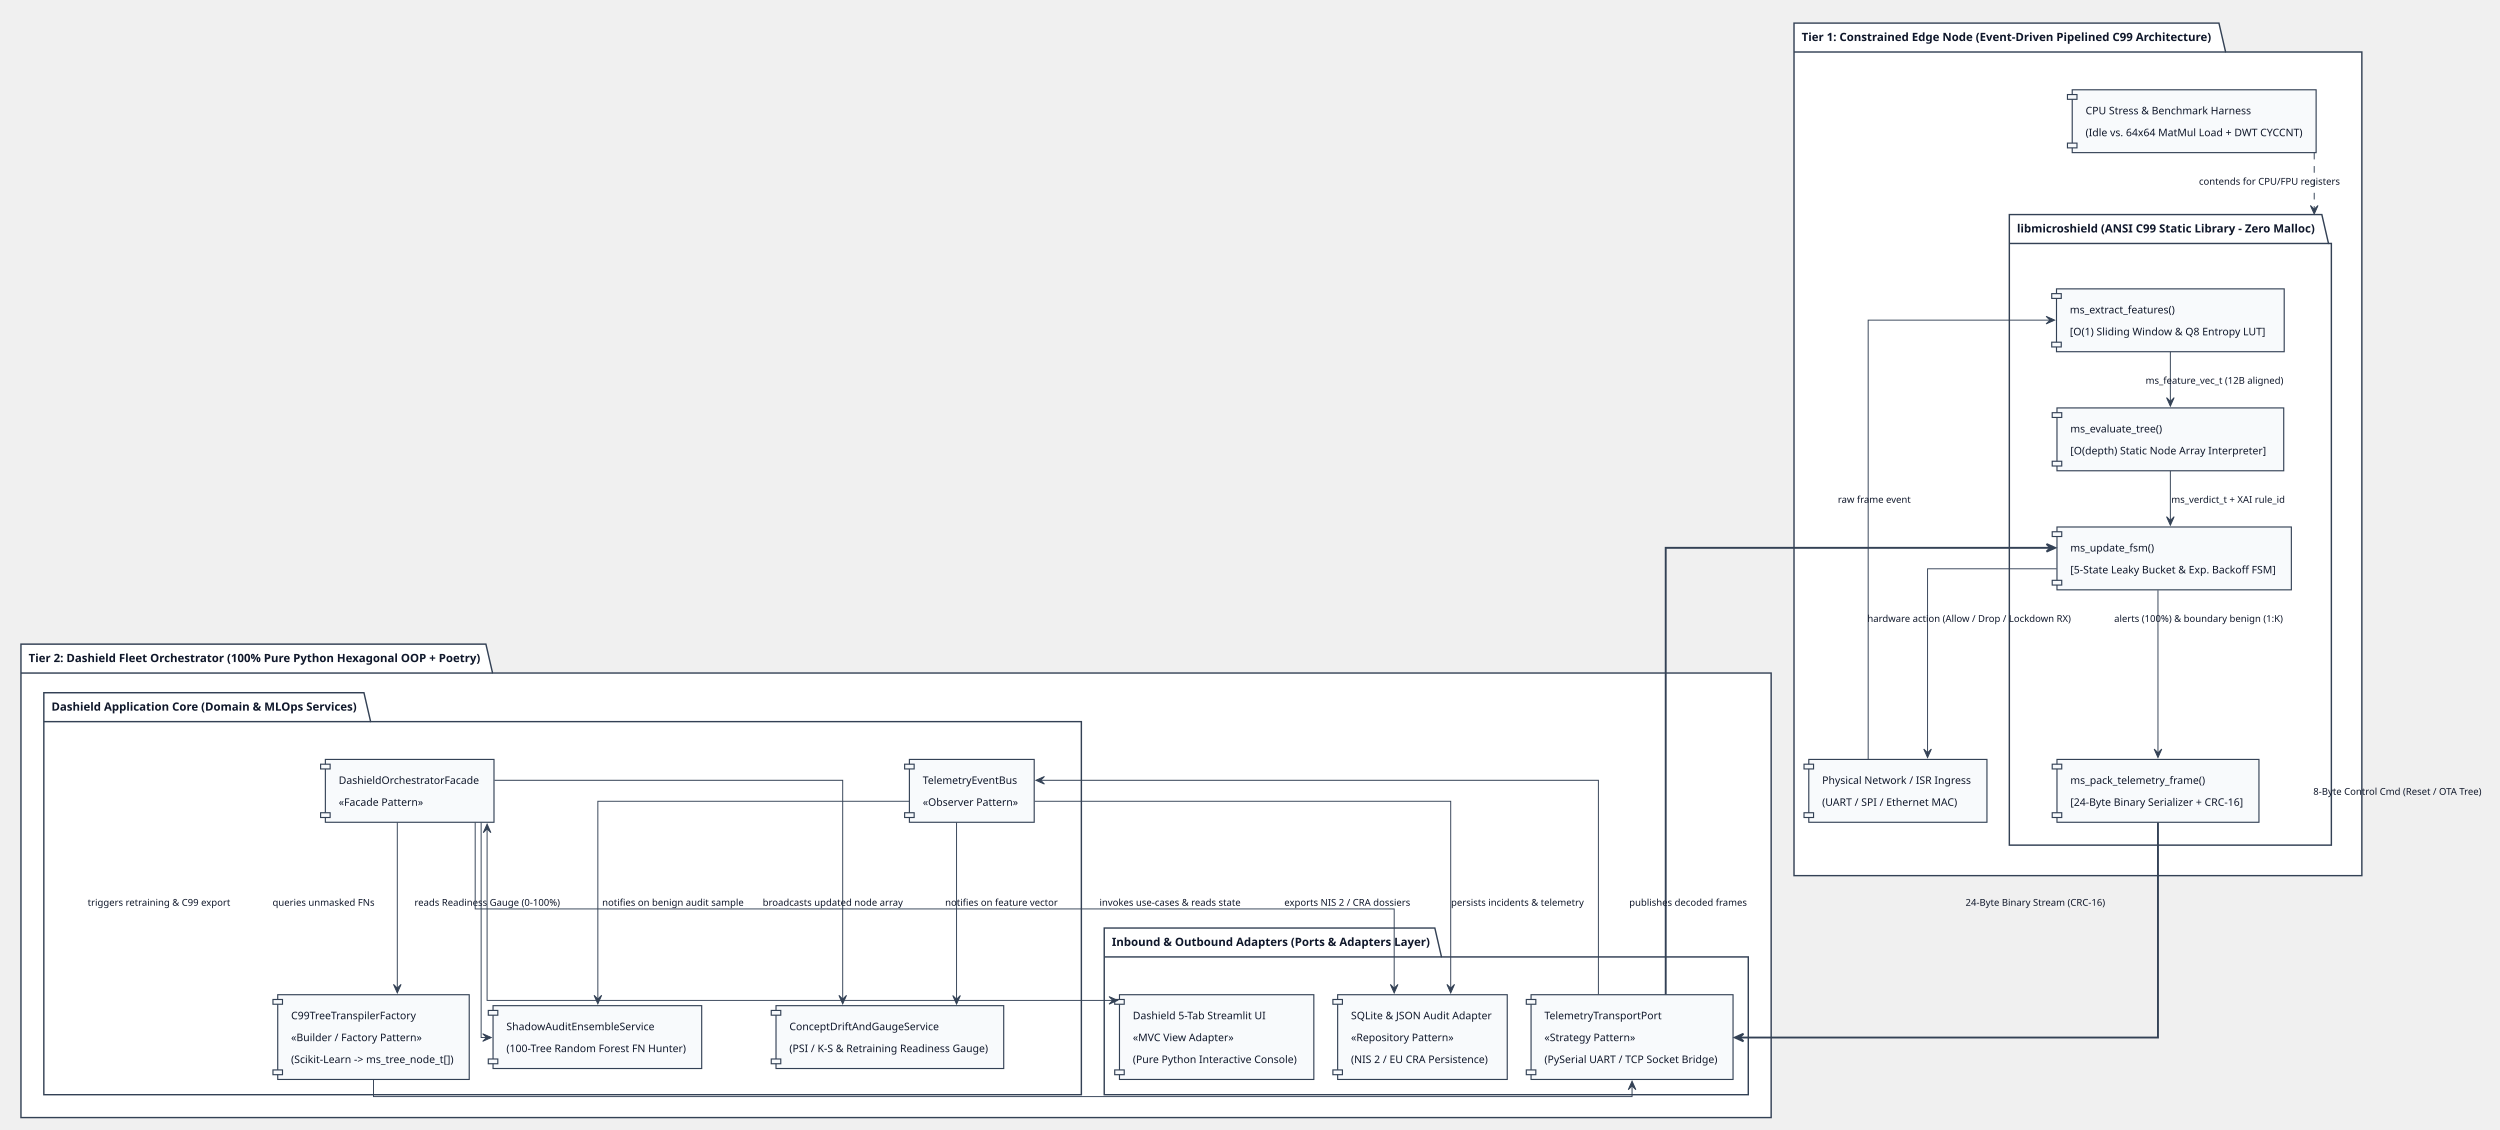
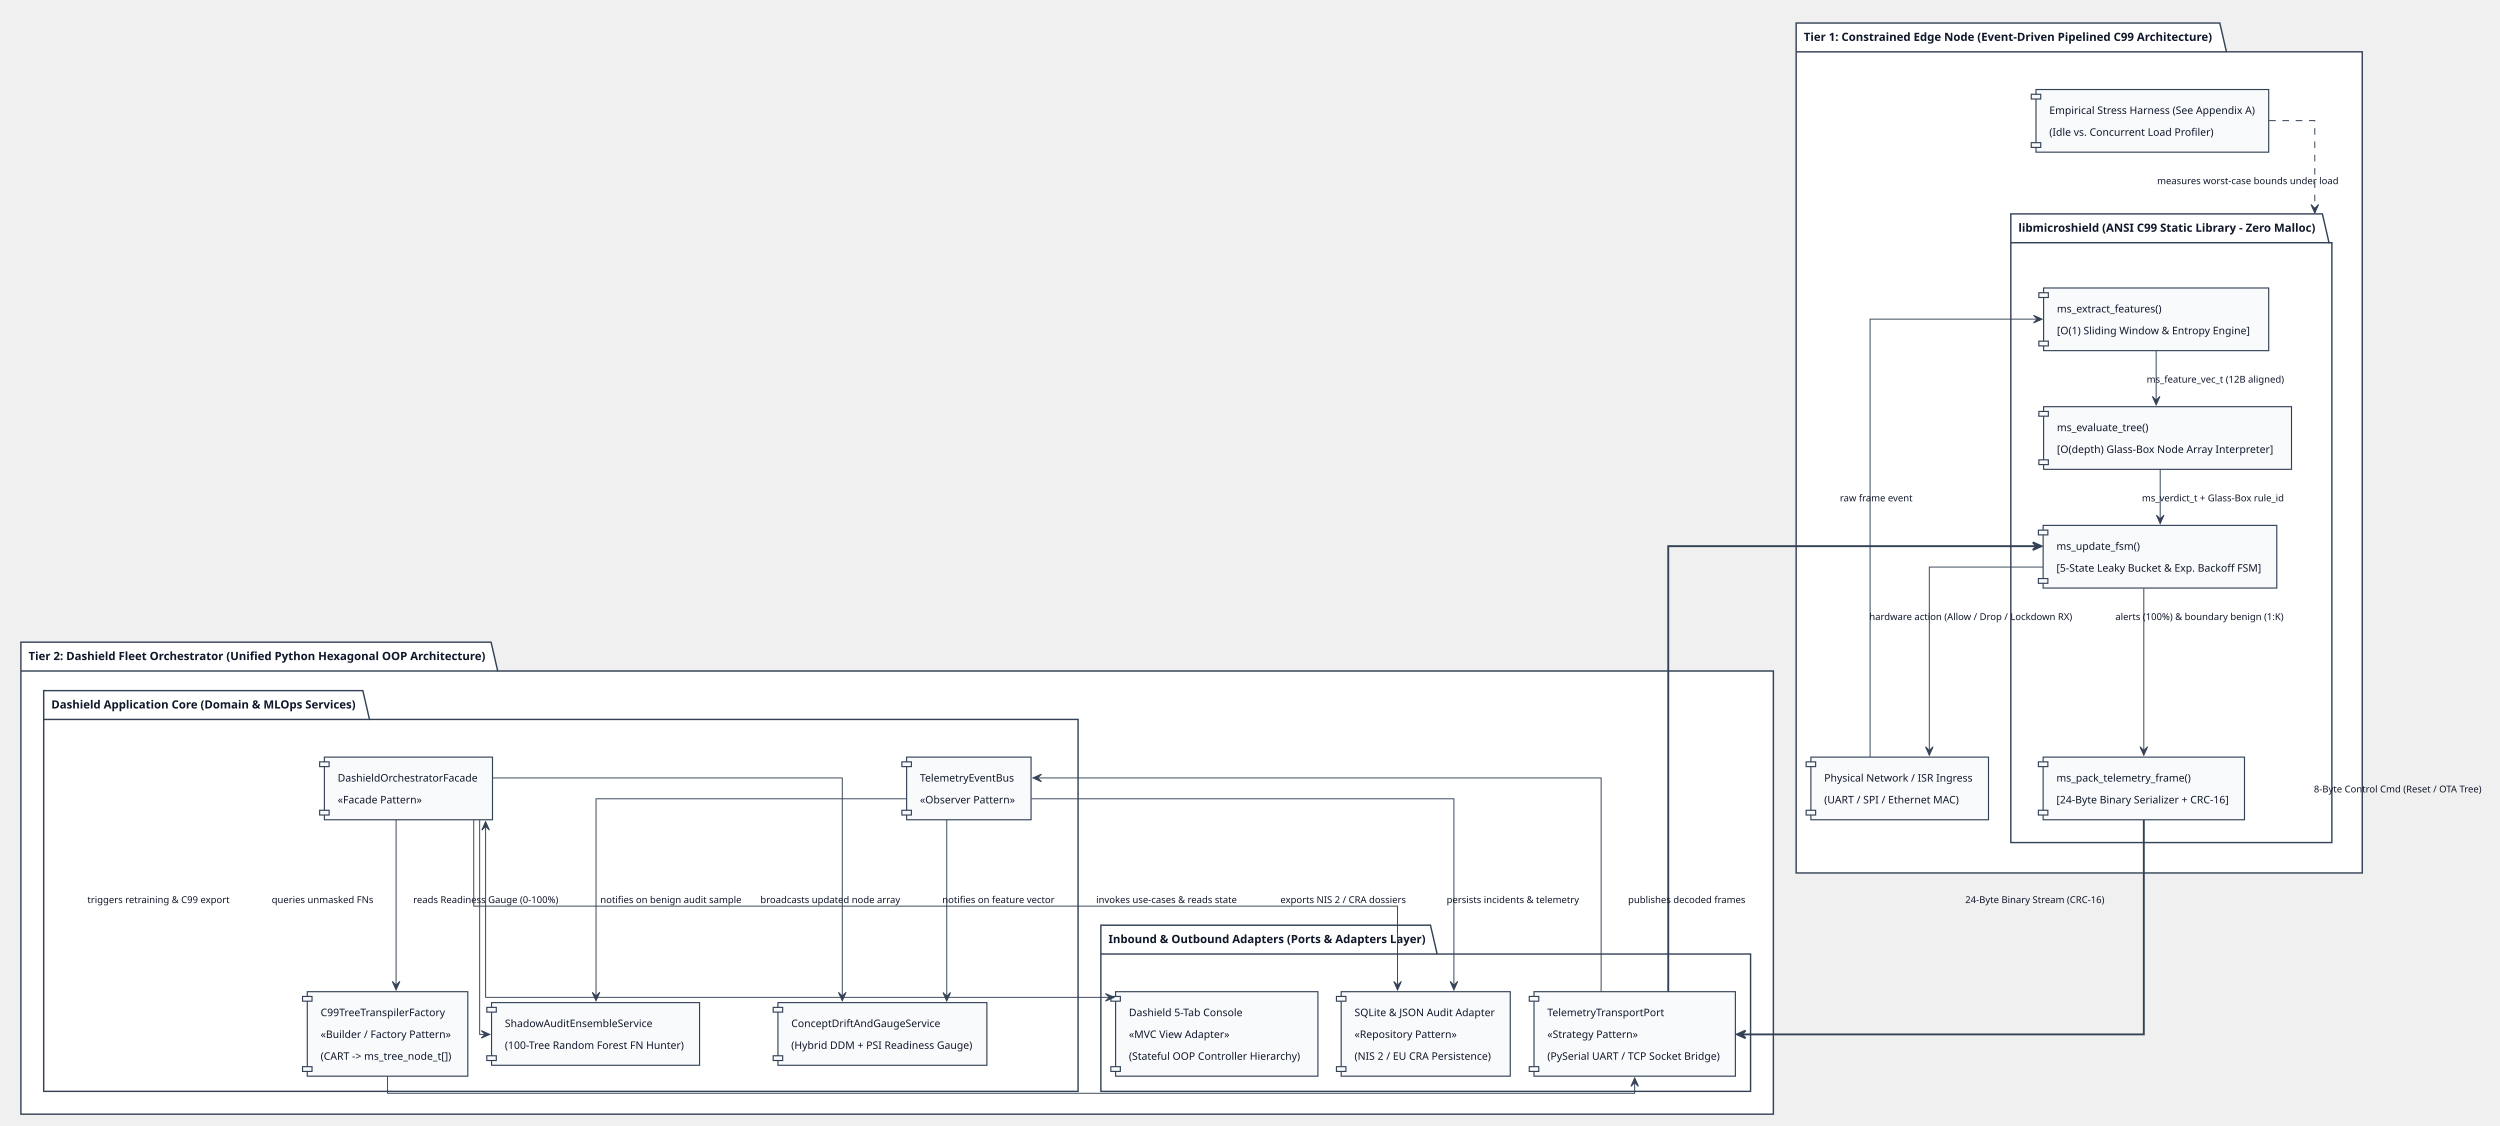
- <svg xmlns="http://www.w3.org/2000/svg" contentScriptType="application/ecmascript" contentStyleType="text/css" height="1185px" preserveAspectRatio="none" style="width:2624px;height:1185px;" version="1.1" viewBox="0 0 2624 1185" width="2624px" zoomAndPan="magnify">
+ <svg xmlns="http://www.w3.org/2000/svg" contentScriptType="application/ecmascript" contentStyleType="text/css" height="1185px" preserveAspectRatio="none" style="width:2632px;height:1185px;" version="1.1" viewBox="0 0 2632 1185" width="2632px" zoomAndPan="magnify">
  <defs />
  <g>
-     <polygon fill="#FFFFFF" points="1883,24.24,2329,24.24,2336,54.584,2479,54.584,2479,919.05,1883,919.05,1883,24.24" style="stroke: #334155; stroke-width: 1.5;" />
-     <line style="stroke: #334155; stroke-width: 1.5;" x1="1883" x2="2336" y1="54.584" y2="54.584" />
-     <text fill="#0F172A" font-family="sans-serif" font-size="12" font-weight="bold" lengthAdjust="spacingAndGlyphs" textLength="432" x="1891" y="43.068">Tier 1: Constrained Edge Node (Event-Driven Pipelined C99 Architecture)</text>
-     <polygon fill="#FFFFFF" points="2109,225.2,2437,225.2,2444,255.544,2447,255.544,2447,887.05,2109,887.05,2109,225.2" style="stroke: #334155; stroke-width: 1.5;" />
-     <line style="stroke: #334155; stroke-width: 1.5;" x1="2109" x2="2444" y1="255.544" y2="255.544" />
-     <text fill="#0F172A" font-family="sans-serif" font-size="12" font-weight="bold" lengthAdjust="spacingAndGlyphs" textLength="314" x="2117" y="244.028">libmicroshield (ANSI C99 Static Library - Zero Malloc)</text>
-     <polygon fill="#FFFFFF" points="22,676.09,510,676.09,517,706.434,1859,706.434,1859,1173,22,1173,22,676.09" style="stroke: #334155; stroke-width: 1.5;" />
-     <line style="stroke: #334155; stroke-width: 1.5;" x1="22" x2="517" y1="706.434" y2="706.434" />
-     <text fill="#0F172A" font-family="sans-serif" font-size="12" font-weight="bold" lengthAdjust="spacingAndGlyphs" textLength="474" x="30" y="694.918">Tier 2: Dashield Fleet Orchestrator (100% Pure Python Hexagonal OOP + Poetry)</text>
-     <polygon fill="#FFFFFF" points="1159,974.05,1506,974.05,1513,1004.394,1835,1004.394,1835,1149,1159,1149,1159,974.05" style="stroke: #334155; stroke-width: 1.5;" />
+     <polygon fill="#FFFFFF" points="1891,24.24,2337,24.24,2344,54.584,2487,54.584,2487,919.05,1891,919.05,1891,24.24" style="stroke: #334155; stroke-width: 1.5;" />
+     <line style="stroke: #334155; stroke-width: 1.5;" x1="1891" x2="2344" y1="54.584" y2="54.584" />
+     <text fill="#0F172A" font-family="sans-serif" font-size="12" font-weight="bold" lengthAdjust="spacingAndGlyphs" textLength="432" x="1899" y="43.068">Tier 1: Constrained Edge Node (Event-Driven Pipelined C99 Architecture)</text>
+     <polygon fill="#FFFFFF" points="2117,225.2,2445,225.2,2452,255.544,2455,255.544,2455,887.05,2117,887.05,2117,225.2" style="stroke: #334155; stroke-width: 1.5;" />
+     <line style="stroke: #334155; stroke-width: 1.5;" x1="2117" x2="2452" y1="255.544" y2="255.544" />
+     <text fill="#0F172A" font-family="sans-serif" font-size="12" font-weight="bold" lengthAdjust="spacingAndGlyphs" textLength="314" x="2125" y="244.028">libmicroshield (ANSI C99 Static Library - Zero Malloc)</text>
+     <polygon fill="#FFFFFF" points="22,676.09,517,676.09,524,706.434,1867,706.434,1867,1173,22,1173,22,676.09" style="stroke: #334155; stroke-width: 1.5;" />
+     <line style="stroke: #334155; stroke-width: 1.5;" x1="22" x2="524" y1="706.434" y2="706.434" />
+     <text fill="#0F172A" font-family="sans-serif" font-size="12" font-weight="bold" lengthAdjust="spacingAndGlyphs" textLength="481" x="30" y="694.918">Tier 2: Dashield Fleet Orchestrator (Unified Python Hexagonal OOP Architecture)</text>
+     <polygon fill="#FFFFFF" points="1159,974.05,1506,974.05,1513,1004.394,1843,1004.394,1843,1149,1159,1149,1159,974.05" style="stroke: #334155; stroke-width: 1.5;" />
    <line style="stroke: #334155; stroke-width: 1.5;" x1="1159" x2="1513" y1="1004.394" y2="1004.394" />
    <text fill="#0F172A" font-family="sans-serif" font-size="12" font-weight="bold" lengthAdjust="spacingAndGlyphs" textLength="333" x="1167" y="992.878">Inbound &amp; Outbound Adapters (Ports &amp; Adapters Layer)</text>
    <polygon fill="#FFFFFF" points="46,727.09,382,727.09,389,757.434,1135,757.434,1135,1149,46,1149,46,727.09" style="stroke: #334155; stroke-width: 1.5;" />
    <line style="stroke: #334155; stroke-width: 1.5;" x1="46" x2="389" y1="757.434" y2="757.434" />
    <text fill="#0F172A" font-family="sans-serif" font-size="12" font-weight="bold" lengthAdjust="spacingAndGlyphs" textLength="322" x="54" y="745.918">Dashield Application Core (Domain &amp; MLOps Services)</text>
-     <rect fill="#F8FAFC" height="65.964" style="stroke: #334155; stroke-width: 1.2;" width="187" x="1898.5" y="797.09" />
-     <rect fill="#F8FAFC" height="5" style="stroke: #334155; stroke-width: 1.2;" width="10" x="1893.5" y="802.09" />
-     <rect fill="#F8FAFC" height="5" style="stroke: #334155; stroke-width: 1.2;" width="10" x="1893.5" y="853.054" />
-     <text fill="#0F172A" font-family="sans-serif" font-size="11" lengthAdjust="spacingAndGlyphs" textLength="159" x="1912.5" y="822.849">Physical Network / ISR Ingress</text>
-     <text fill="#0F172A" font-family="sans-serif" font-size="11" lengthAdjust="spacingAndGlyphs" textLength="143" x="1912.5" y="845.831">(UART / SPI / Ethernet MAC)</text>
-     <rect fill="#F8FAFC" height="65.964" style="stroke: #334155; stroke-width: 1.2;" width="256" x="2175" y="94.24" />
-     <rect fill="#F8FAFC" height="5" style="stroke: #334155; stroke-width: 1.2;" width="10" x="2170" y="99.24" />
-     <rect fill="#F8FAFC" height="5" style="stroke: #334155; stroke-width: 1.2;" width="10" x="2170" y="150.204" />
-     <text fill="#0F172A" font-family="sans-serif" font-size="11" lengthAdjust="spacingAndGlyphs" textLength="174" x="2189" y="119.999">CPU Stress &amp; Benchmark Harness</text>
-     <text fill="#0F172A" font-family="sans-serif" font-size="11" lengthAdjust="spacingAndGlyphs" textLength="228" x="2189" y="142.981">(Idle vs. 64x64 MatMul Load + DWT CYCCNT)</text>
-     <rect fill="#F8FAFC" height="65.964" style="stroke: #334155; stroke-width: 1.2;" width="239" x="2158.5" y="303.2" />
-     <rect fill="#F8FAFC" height="5" style="stroke: #334155; stroke-width: 1.2;" width="10" x="2153.5" y="308.2" />
-     <rect fill="#F8FAFC" height="5" style="stroke: #334155; stroke-width: 1.2;" width="10" x="2153.5" y="359.164" />
-     <text fill="#0F172A" font-family="sans-serif" font-size="11" lengthAdjust="spacingAndGlyphs" textLength="110" x="2172.5" y="328.959">ms_extract_features()</text>
-     <text fill="#0F172A" font-family="sans-serif" font-size="11" lengthAdjust="spacingAndGlyphs" textLength="211" x="2172.5" y="351.941">[O(1) Sliding Window &amp; Q8 Entropy LUT]</text>
-     <rect fill="#F8FAFC" height="65.964" style="stroke: #334155; stroke-width: 1.2;" width="238" x="2159" y="428.16" />
-     <rect fill="#F8FAFC" height="5" style="stroke: #334155; stroke-width: 1.2;" width="10" x="2154" y="433.16" />
-     <rect fill="#F8FAFC" height="5" style="stroke: #334155; stroke-width: 1.2;" width="10" x="2154" y="484.124" />
-     <text fill="#0F172A" font-family="sans-serif" font-size="11" lengthAdjust="spacingAndGlyphs" textLength="96" x="2173" y="453.919">ms_evaluate_tree()</text>
-     <text fill="#0F172A" font-family="sans-serif" font-size="11" lengthAdjust="spacingAndGlyphs" textLength="210" x="2173" y="476.901">[O(depth) Static Node Array Interpreter]</text>
-     <rect fill="#F8FAFC" height="65.964" style="stroke: #334155; stroke-width: 1.2;" width="246" x="2159" y="553.13" />
-     <rect fill="#F8FAFC" height="5" style="stroke: #334155; stroke-width: 1.2;" width="10" x="2154" y="558.13" />
-     <rect fill="#F8FAFC" height="5" style="stroke: #334155; stroke-width: 1.2;" width="10" x="2154" y="609.094" />
-     <text fill="#0F172A" font-family="sans-serif" font-size="11" lengthAdjust="spacingAndGlyphs" textLength="87" x="2173" y="578.889">ms_update_fsm()</text>
-     <text fill="#0F172A" font-family="sans-serif" font-size="11" lengthAdjust="spacingAndGlyphs" textLength="218" x="2173" y="601.871">[5-State Leaky Bucket &amp; Exp. Backoff FSM]</text>
-     <rect fill="#F8FAFC" height="65.964" style="stroke: #334155; stroke-width: 1.2;" width="212" x="2159" y="797.09" />
-     <rect fill="#F8FAFC" height="5" style="stroke: #334155; stroke-width: 1.2;" width="10" x="2154" y="802.09" />
-     <rect fill="#F8FAFC" height="5" style="stroke: #334155; stroke-width: 1.2;" width="10" x="2154" y="853.054" />
-     <text fill="#0F172A" font-family="sans-serif" font-size="11" lengthAdjust="spacingAndGlyphs" textLength="141" x="2173" y="822.849">ms_pack_telemetry_frame()</text>
-     <text fill="#0F172A" font-family="sans-serif" font-size="11" lengthAdjust="spacingAndGlyphs" textLength="184" x="2173" y="845.831">[24-Byte Binary Serializer + CRC-16]</text>
-     <rect fill="#F8FAFC" height="88.946" style="stroke: #334155; stroke-width: 1.2;" width="212" x="1607" y="1044.05" />
-     <rect fill="#F8FAFC" height="5" style="stroke: #334155; stroke-width: 1.2;" width="10" x="1602" y="1049.05" />
-     <rect fill="#F8FAFC" height="5" style="stroke: #334155; stroke-width: 1.2;" width="10" x="1602" y="1122.996" />
-     <text fill="#0F172A" font-family="sans-serif" font-size="11" lengthAdjust="spacingAndGlyphs" textLength="127" x="1621" y="1069.809">TelemetryTransportPort</text>
-     <text fill="#0F172A" font-family="sans-serif" font-size="11" lengthAdjust="spacingAndGlyphs" textLength="98" x="1621" y="1092.791">«Strategy Pattern»</text>
-     <text fill="#0F172A" font-family="sans-serif" font-size="11" lengthAdjust="spacingAndGlyphs" textLength="184" x="1621" y="1115.773">(PySerial UART / TCP Socket Bridge)</text>
-     <rect fill="#F8FAFC" height="88.946" style="stroke: #334155; stroke-width: 1.2;" width="204" x="1175" y="1044.05" />
-     <rect fill="#F8FAFC" height="5" style="stroke: #334155; stroke-width: 1.2;" width="10" x="1170" y="1049.05" />
-     <rect fill="#F8FAFC" height="5" style="stroke: #334155; stroke-width: 1.2;" width="10" x="1170" y="1122.996" />
-     <text fill="#0F172A" font-family="sans-serif" font-size="11" lengthAdjust="spacingAndGlyphs" textLength="142" x="1189" y="1069.809">Dashield 5-Tab Streamlit UI</text>
-     <text fill="#0F172A" font-family="sans-serif" font-size="11" lengthAdjust="spacingAndGlyphs" textLength="109" x="1189" y="1092.791">«MVC View Adapter»</text>
-     <text fill="#0F172A" font-family="sans-serif" font-size="11" lengthAdjust="spacingAndGlyphs" textLength="176" x="1189" y="1115.773">(Pure Python Interactive Console)</text>
-     <rect fill="#F8FAFC" height="88.946" style="stroke: #334155; stroke-width: 1.2;" width="178" x="1404" y="1044.05" />
-     <rect fill="#F8FAFC" height="5" style="stroke: #334155; stroke-width: 1.2;" width="10" x="1399" y="1049.05" />
-     <rect fill="#F8FAFC" height="5" style="stroke: #334155; stroke-width: 1.2;" width="10" x="1399" y="1122.996" />
-     <text fill="#0F172A" font-family="sans-serif" font-size="11" lengthAdjust="spacingAndGlyphs" textLength="150" x="1418" y="1069.809">SQLite &amp; JSON Audit Adapter</text>
-     <text fill="#0F172A" font-family="sans-serif" font-size="11" lengthAdjust="spacingAndGlyphs" textLength="111" x="1418" y="1092.791">«Repository Pattern»</text>
-     <text fill="#0F172A" font-family="sans-serif" font-size="11" lengthAdjust="spacingAndGlyphs" textLength="143" x="1418" y="1115.773">(NIS 2 / EU CRA Persistence)</text>
+     <rect fill="#F8FAFC" height="65.964" style="stroke: #334155; stroke-width: 1.2;" width="187" x="1906.5" y="797.09" />
+     <rect fill="#F8FAFC" height="5" style="stroke: #334155; stroke-width: 1.2;" width="10" x="1901.5" y="802.09" />
+     <rect fill="#F8FAFC" height="5" style="stroke: #334155; stroke-width: 1.2;" width="10" x="1901.5" y="853.054" />
+     <text fill="#0F172A" font-family="sans-serif" font-size="11" lengthAdjust="spacingAndGlyphs" textLength="159" x="1920.5" y="822.849">Physical Network / ISR Ingress</text>
+     <text fill="#0F172A" font-family="sans-serif" font-size="11" lengthAdjust="spacingAndGlyphs" textLength="143" x="1920.5" y="845.831">(UART / SPI / Ethernet MAC)</text>
+     <rect fill="#F8FAFC" height="65.964" style="stroke: #334155; stroke-width: 1.2;" width="245" x="2143.5" y="94.24" />
+     <rect fill="#F8FAFC" height="5" style="stroke: #334155; stroke-width: 1.2;" width="10" x="2138.5" y="99.24" />
+     <rect fill="#F8FAFC" height="5" style="stroke: #334155; stroke-width: 1.2;" width="10" x="2138.5" y="150.204" />
+     <text fill="#0F172A" font-family="sans-serif" font-size="11" lengthAdjust="spacingAndGlyphs" textLength="217" x="2157.5" y="119.999">Empirical Stress Harness (See Appendix A)</text>
+     <text fill="#0F172A" font-family="sans-serif" font-size="11" lengthAdjust="spacingAndGlyphs" textLength="178" x="2157.5" y="142.981">(Idle vs. Concurrent Load Profiler)</text>
+     <rect fill="#F8FAFC" height="65.964" style="stroke: #334155; stroke-width: 1.2;" width="237" x="2151.5" y="303.2" />
+     <rect fill="#F8FAFC" height="5" style="stroke: #334155; stroke-width: 1.2;" width="10" x="2146.5" y="308.2" />
+     <rect fill="#F8FAFC" height="5" style="stroke: #334155; stroke-width: 1.2;" width="10" x="2146.5" y="359.164" />
+     <text fill="#0F172A" font-family="sans-serif" font-size="11" lengthAdjust="spacingAndGlyphs" textLength="110" x="2165.5" y="328.959">ms_extract_features()</text>
+     <text fill="#0F172A" font-family="sans-serif" font-size="11" lengthAdjust="spacingAndGlyphs" textLength="209" x="2165.5" y="351.941">[O(1) Sliding Window &amp; Entropy Engine]</text>
+     <rect fill="#F8FAFC" height="65.964" style="stroke: #334155; stroke-width: 1.2;" width="261" x="2151.5" y="428.16" />
+     <rect fill="#F8FAFC" height="5" style="stroke: #334155; stroke-width: 1.2;" width="10" x="2146.5" y="433.16" />
+     <rect fill="#F8FAFC" height="5" style="stroke: #334155; stroke-width: 1.2;" width="10" x="2146.5" y="484.124" />
+     <text fill="#0F172A" font-family="sans-serif" font-size="11" lengthAdjust="spacingAndGlyphs" textLength="96" x="2165.5" y="453.919">ms_evaluate_tree()</text>
+     <text fill="#0F172A" font-family="sans-serif" font-size="11" lengthAdjust="spacingAndGlyphs" textLength="233" x="2165.5" y="476.901">[O(depth) Glass-Box Node Array Interpreter]</text>
+     <rect fill="#F8FAFC" height="65.964" style="stroke: #334155; stroke-width: 1.2;" width="246" x="2151" y="553.13" />
+     <rect fill="#F8FAFC" height="5" style="stroke: #334155; stroke-width: 1.2;" width="10" x="2146" y="558.13" />
+     <rect fill="#F8FAFC" height="5" style="stroke: #334155; stroke-width: 1.2;" width="10" x="2146" y="609.094" />
+     <text fill="#0F172A" font-family="sans-serif" font-size="11" lengthAdjust="spacingAndGlyphs" textLength="87" x="2165" y="578.889">ms_update_fsm()</text>
+     <text fill="#0F172A" font-family="sans-serif" font-size="11" lengthAdjust="spacingAndGlyphs" textLength="218" x="2165" y="601.871">[5-State Leaky Bucket &amp; Exp. Backoff FSM]</text>
+     <rect fill="#F8FAFC" height="65.964" style="stroke: #334155; stroke-width: 1.2;" width="212" x="2151" y="797.09" />
+     <rect fill="#F8FAFC" height="5" style="stroke: #334155; stroke-width: 1.2;" width="10" x="2146" y="802.09" />
+     <rect fill="#F8FAFC" height="5" style="stroke: #334155; stroke-width: 1.2;" width="10" x="2146" y="853.054" />
+     <text fill="#0F172A" font-family="sans-serif" font-size="11" lengthAdjust="spacingAndGlyphs" textLength="141" x="2165" y="822.849">ms_pack_telemetry_frame()</text>
+     <text fill="#0F172A" font-family="sans-serif" font-size="11" lengthAdjust="spacingAndGlyphs" textLength="184" x="2165" y="845.831">[24-Byte Binary Serializer + CRC-16]</text>
+     <rect fill="#F8FAFC" height="88.946" style="stroke: #334155; stroke-width: 1.2;" width="212" x="1615" y="1044.05" />
+     <rect fill="#F8FAFC" height="5" style="stroke: #334155; stroke-width: 1.2;" width="10" x="1610" y="1049.05" />
+     <rect fill="#F8FAFC" height="5" style="stroke: #334155; stroke-width: 1.2;" width="10" x="1610" y="1122.996" />
+     <text fill="#0F172A" font-family="sans-serif" font-size="11" lengthAdjust="spacingAndGlyphs" textLength="127" x="1629" y="1069.809">TelemetryTransportPort</text>
+     <text fill="#0F172A" font-family="sans-serif" font-size="11" lengthAdjust="spacingAndGlyphs" textLength="98" x="1629" y="1092.791">«Strategy Pattern»</text>
+     <text fill="#0F172A" font-family="sans-serif" font-size="11" lengthAdjust="spacingAndGlyphs" textLength="184" x="1629" y="1115.773">(PySerial UART / TCP Socket Bridge)</text>
+     <rect fill="#F8FAFC" height="88.946" style="stroke: #334155; stroke-width: 1.2;" width="213" x="1174.5" y="1044.05" />
+     <rect fill="#F8FAFC" height="5" style="stroke: #334155; stroke-width: 1.2;" width="10" x="1169.5" y="1049.05" />
+     <rect fill="#F8FAFC" height="5" style="stroke: #334155; stroke-width: 1.2;" width="10" x="1169.5" y="1122.996" />
+     <text fill="#0F172A" font-family="sans-serif" font-size="11" lengthAdjust="spacingAndGlyphs" textLength="122" x="1188.5" y="1069.809">Dashield 5-Tab Console</text>
+     <text fill="#0F172A" font-family="sans-serif" font-size="11" lengthAdjust="spacingAndGlyphs" textLength="109" x="1188.5" y="1092.791">«MVC View Adapter»</text>
+     <text fill="#0F172A" font-family="sans-serif" font-size="11" lengthAdjust="spacingAndGlyphs" textLength="185" x="1188.5" y="1115.773">(Stateful OOP Controller Hierarchy)</text>
+     <rect fill="#F8FAFC" height="88.946" style="stroke: #334155; stroke-width: 1.2;" width="178" x="1412" y="1044.05" />
+     <rect fill="#F8FAFC" height="5" style="stroke: #334155; stroke-width: 1.2;" width="10" x="1407" y="1049.05" />
+     <rect fill="#F8FAFC" height="5" style="stroke: #334155; stroke-width: 1.2;" width="10" x="1407" y="1122.996" />
+     <text fill="#0F172A" font-family="sans-serif" font-size="11" lengthAdjust="spacingAndGlyphs" textLength="150" x="1426" y="1069.809">SQLite &amp; JSON Audit Adapter</text>
+     <text fill="#0F172A" font-family="sans-serif" font-size="11" lengthAdjust="spacingAndGlyphs" textLength="111" x="1426" y="1092.791">«Repository Pattern»</text>
+     <text fill="#0F172A" font-family="sans-serif" font-size="11" lengthAdjust="spacingAndGlyphs" textLength="143" x="1426" y="1115.773">(NIS 2 / EU CRA Persistence)</text>
    <rect fill="#F8FAFC" height="65.964" style="stroke: #334155; stroke-width: 1.2;" width="177" x="341.5" y="797.09" />
    <rect fill="#F8FAFC" height="5" style="stroke: #334155; stroke-width: 1.2;" width="10" x="336.5" y="802.09" />
    <rect fill="#F8FAFC" height="5" style="stroke: #334155; stroke-width: 1.2;" width="10" x="336.5" y="853.054" />
    <text fill="#0F172A" font-family="sans-serif" font-size="11" lengthAdjust="spacingAndGlyphs" textLength="149" x="355.5" y="822.849">DashieldOrchestratorFacade</text>
    <text fill="#0F172A" font-family="sans-serif" font-size="11" lengthAdjust="spacingAndGlyphs" textLength="90" x="355.5" y="845.831">«Facade Pattern»</text>
    <rect fill="#F8FAFC" height="65.964" style="stroke: #334155; stroke-width: 1.2;" width="131" x="954.5" y="797.09" />
    <rect fill="#F8FAFC" height="5" style="stroke: #334155; stroke-width: 1.2;" width="10" x="949.5" y="802.09" />
    <rect fill="#F8FAFC" height="5" style="stroke: #334155; stroke-width: 1.2;" width="10" x="949.5" y="853.054" />
    <text fill="#0F172A" font-family="sans-serif" font-size="11" lengthAdjust="spacingAndGlyphs" textLength="100" x="968.5" y="822.849">TelemetryEventBus</text>
    <text fill="#0F172A" font-family="sans-serif" font-size="11" lengthAdjust="spacingAndGlyphs" textLength="103" x="968.5" y="845.831">«Observer Pattern»</text>
    <rect fill="#F8FAFC" height="65.964" style="stroke: #334155; stroke-width: 1.2;" width="219" x="517.5" y="1055.55" />
    <rect fill="#F8FAFC" height="5" style="stroke: #334155; stroke-width: 1.2;" width="10" x="512.5" y="1060.55" />
    <rect fill="#F8FAFC" height="5" style="stroke: #334155; stroke-width: 1.2;" width="10" x="512.5" y="1111.514" />
    <text fill="#0F172A" font-family="sans-serif" font-size="11" lengthAdjust="spacingAndGlyphs" textLength="157" x="531.5" y="1081.309">ShadowAuditEnsembleService</text>
    <text fill="#0F172A" font-family="sans-serif" font-size="11" lengthAdjust="spacingAndGlyphs" textLength="191" x="531.5" y="1104.291">(100-Tree Random Forest FN Hunter)</text>
-     <rect fill="#F8FAFC" height="65.964" style="stroke: #334155; stroke-width: 1.2;" width="239" x="814.5" y="1055.55" />
-     <rect fill="#F8FAFC" height="5" style="stroke: #334155; stroke-width: 1.2;" width="10" x="809.5" y="1060.55" />
-     <rect fill="#F8FAFC" height="5" style="stroke: #334155; stroke-width: 1.2;" width="10" x="809.5" y="1111.514" />
-     <text fill="#0F172A" font-family="sans-serif" font-size="11" lengthAdjust="spacingAndGlyphs" textLength="159" x="828.5" y="1081.309">ConceptDriftAndGaugeService</text>
-     <text fill="#0F172A" font-family="sans-serif" font-size="11" lengthAdjust="spacingAndGlyphs" textLength="211" x="828.5" y="1104.291">(PSI / K-S &amp; Retraining Readiness Gauge)</text>
-     <rect fill="#F8FAFC" height="88.946" style="stroke: #334155; stroke-width: 1.2;" width="201" x="291.5" y="1044.05" />
-     <rect fill="#F8FAFC" height="5" style="stroke: #334155; stroke-width: 1.2;" width="10" x="286.5" y="1049.05" />
-     <rect fill="#F8FAFC" height="5" style="stroke: #334155; stroke-width: 1.2;" width="10" x="286.5" y="1122.996" />
-     <text fill="#0F172A" font-family="sans-serif" font-size="11" lengthAdjust="spacingAndGlyphs" textLength="134" x="305.5" y="1069.809">C99TreeTranspilerFactory</text>
-     <text fill="#0F172A" font-family="sans-serif" font-size="11" lengthAdjust="spacingAndGlyphs" textLength="141" x="305.5" y="1092.791">«Builder / Factory Pattern»</text>
-     <text fill="#0F172A" font-family="sans-serif" font-size="11" lengthAdjust="spacingAndGlyphs" textLength="173" x="305.5" y="1115.773">(Scikit-Learn -&gt; ms_tree_node_t[])</text>
-     <path d="M1960.83,796.89 C1960.83,686.11 1960.83,336 1960.83,336 C1960.83,336 2151.58,336 2151.58,336 " fill="none" id="NetIngress-&gt;CompExtract" style="stroke: #334155; stroke-width: 1.0;" />
-     <polygon fill="#334155" points="2156.58,336,2147.58,332,2151.58,336,2147.58,340,2156.58,336" style="stroke: #334155; stroke-width: 1.0;" />
-     <text fill="#0F172A" font-family="sans-serif" font-size="10" lengthAdjust="spacingAndGlyphs" textLength="79" x="1929" y="527.82">raw frame event</text>
-     <path d="M2429,160.33 C2429,174.37 2429,191.704 2429,209.964 C2429,214.53 2429,219.153 2429,223.797 C2429,224.087 2429,224.377 2429,224.668 " fill="none" id="StressGen-&gt;CoreLib" style="stroke: #334155; stroke-width: 1.0; stroke-dasharray: 7.0,7.0;" />
-     <polygon fill="#334155" points="2429,224.668,2433,215.668,2429,219.668,2425,215.668,2429,224.668" style="stroke: #334155; stroke-width: 1.0;" />
-     <text fill="#0F172A" font-family="sans-serif" font-size="10" lengthAdjust="spacingAndGlyphs" textLength="150" x="2308" y="193.89">contends for CPU/FPU registers</text>
-     <path d="M2278,369.34 C2278,369.34 2278,421.32 2278,421.32 " fill="none" id="CompExtract-&gt;CompTree" style="stroke: #334155; stroke-width: 1.0;" />
-     <polygon fill="#334155" points="2278,426.32,2282,417.32,2278,421.32,2274,417.32,2278,426.32" style="stroke: #334155; stroke-width: 1.0;" />
-     <text fill="#0F172A" font-family="sans-serif" font-size="10" lengthAdjust="spacingAndGlyphs" textLength="148" x="2252" y="402.85">ms_feature_vec_t (12B aligned)</text>
-     <path d="M2278,494.3 C2278,494.3 2278,546.28 2278,546.28 " fill="none" id="CompTree-&gt;CompFSM" style="stroke: #334155; stroke-width: 1.0;" />
-     <polygon fill="#334155" points="2278,551.28,2282,542.28,2278,546.28,2274,542.28,2278,551.28" style="stroke: #334155; stroke-width: 1.0;" />
-     <text fill="#0F172A" font-family="sans-serif" font-size="10" lengthAdjust="spacingAndGlyphs" textLength="121" x="2279" y="527.82">ms_verdict_t + XAI rule_id</text>
-     <path d="M2158.65,597 C2091.98,597 2023.17,597 2023.17,597 C2023.17,597 2023.17,790.17 2023.17,790.17 " fill="none" id="CompFSM-&gt;NetIngress" style="stroke: #334155; stroke-width: 1.0;" />
-     <polygon fill="#334155" points="2023.17,795.17,2027.17,786.17,2023.17,790.17,2019.17,786.17,2023.17,795.17" style="stroke: #334155; stroke-width: 1.0;" />
-     <text fill="#0F172A" font-family="sans-serif" font-size="10" lengthAdjust="spacingAndGlyphs" textLength="219" x="1960" y="652.78">hardware action (Allow / Drop / Lockdown RX)</text>
-     <path d="M2265,619.52 C2265,619.52 2265,790.16 2265,790.16 " fill="none" id="CompFSM-&gt;CompCodec" style="stroke: #334155; stroke-width: 1.0;" />
-     <polygon fill="#334155" points="2265,795.16,2269,786.16,2265,790.16,2261,786.16,2265,795.16" style="stroke: #334155; stroke-width: 1.0;" />
-     <text fill="#0F172A" font-family="sans-serif" font-size="10" lengthAdjust="spacingAndGlyphs" textLength="181" x="2219" y="652.78">alerts (100%) &amp; boundary benign (1:K)</text>
-     <path d="M2265,863.39 C2265,933.32 2265,1089 2265,1089 C2265,1089 1825.94,1089 1825.94,1089 " fill="none" id="CompCodec-&gt;PortTransport" style="stroke: #334155; stroke-width: 2.0;" />
-     <polygon fill="#334155" points="1820.94,1089,1829.94,1093,1825.94,1089,1829.94,1085,1820.94,1089" style="stroke: #334155; stroke-width: 2.0;" />
-     <text fill="#0F172A" font-family="sans-serif" font-size="10" lengthAdjust="spacingAndGlyphs" textLength="150" x="2063" y="950.74">24-Byte Binary Stream (CRC-16)</text>
-     <path d="M1748.33,1043.85 C1748.33,918.92 1748.33,575 1748.33,575 C1748.33,575 2152.05,575 2152.05,575 " fill="none" id="PortTransport-&gt;CompFSM" style="stroke: #334155; stroke-width: 2.0;" />
-     <polygon fill="#334155" points="2157.05,575,2148.05,571,2152.05,575,2148.05,579,2157.05,575" style="stroke: #334155; stroke-width: 2.0;" />
-     <text fill="#0F172A" font-family="sans-serif" font-size="10" lengthAdjust="spacingAndGlyphs" textLength="184" x="2428" y="834.26">8-Byte Control Cmd (Reset / OTA Tree)</text>
-     <path d="M1677.67,1043.72 C1677.67,967.08 1677.67,819 1677.67,819 C1677.67,819 1092.28,819 1092.28,819 " fill="none" id="PortTransport-&gt;CoreBus" style="stroke: #334155; stroke-width: 1.0;" />
-     <polygon fill="#334155" points="1087.28,819,1096.28,823,1092.28,819,1096.28,815,1087.28,819" style="stroke: #334155; stroke-width: 1.0;" />
-     <text fill="#0F172A" font-family="sans-serif" font-size="10" lengthAdjust="spacingAndGlyphs" textLength="126" x="1710" y="950.74">publishes decoded frames</text>
+     <rect fill="#F8FAFC" height="65.964" style="stroke: #334155; stroke-width: 1.2;" width="220" x="819" y="1055.55" />
+     <rect fill="#F8FAFC" height="5" style="stroke: #334155; stroke-width: 1.2;" width="10" x="814" y="1060.55" />
+     <rect fill="#F8FAFC" height="5" style="stroke: #334155; stroke-width: 1.2;" width="10" x="814" y="1111.514" />
+     <text fill="#0F172A" font-family="sans-serif" font-size="11" lengthAdjust="spacingAndGlyphs" textLength="159" x="833" y="1081.309">ConceptDriftAndGaugeService</text>
+     <text fill="#0F172A" font-family="sans-serif" font-size="11" lengthAdjust="spacingAndGlyphs" textLength="192" x="833" y="1104.291">(Hybrid DDM + PSI Readiness Gauge)</text>
+     <rect fill="#F8FAFC" height="88.946" style="stroke: #334155; stroke-width: 1.2;" width="169" x="323.5" y="1044.05" />
+     <rect fill="#F8FAFC" height="5" style="stroke: #334155; stroke-width: 1.2;" width="10" x="318.5" y="1049.05" />
+     <rect fill="#F8FAFC" height="5" style="stroke: #334155; stroke-width: 1.2;" width="10" x="318.5" y="1122.996" />
+     <text fill="#0F172A" font-family="sans-serif" font-size="11" lengthAdjust="spacingAndGlyphs" textLength="134" x="337.5" y="1069.809">C99TreeTranspilerFactory</text>
+     <text fill="#0F172A" font-family="sans-serif" font-size="11" lengthAdjust="spacingAndGlyphs" textLength="141" x="337.5" y="1092.791">«Builder / Factory Pattern»</text>
+     <text fill="#0F172A" font-family="sans-serif" font-size="11" lengthAdjust="spacingAndGlyphs" textLength="139" x="337.5" y="1115.773">(CART -&gt; ms_tree_node_t[])</text>
+     <path d="M1968.83,796.89 C1968.83,686.11 1968.83,336 1968.83,336 C1968.83,336 2144.89,336 2144.89,336 " fill="none" id="NetIngress-&gt;CompExtract" style="stroke: #334155; stroke-width: 1.0;" />
+     <polygon fill="#334155" points="2149.89,336,2140.89,332,2144.89,336,2140.89,340,2149.89,336" style="stroke: #334155; stroke-width: 1.0;" />
+     <text fill="#0F172A" font-family="sans-serif" font-size="10" lengthAdjust="spacingAndGlyphs" textLength="79" x="1937" y="527.82">raw frame event</text>
+     <path d="M2388.91,127 C2416.1,127 2437,127 2437,127 C2437,127 2437,139.269 2437,157.865 C2437,167.163 2437,178.042 2437,189.761 C2437,195.62 2437,201.689 2437,207.874 C2437,210.967 2437,214.089 2437,217.229 C2437,218.798 2437,220.373 2437,221.95 C2437,222.738 2437,223.528 2437,224.318 " fill="none" id="StressGen-&gt;CoreLib" style="stroke: #334155; stroke-width: 1.0; stroke-dasharray: 7.0,7.0;" />
+     <polygon fill="#334155" points="2437,224.318,2441,215.318,2437,219.318,2433,215.318,2437,224.318" style="stroke: #334155; stroke-width: 1.0;" />
+     <text fill="#0F172A" font-family="sans-serif" font-size="10" lengthAdjust="spacingAndGlyphs" textLength="195" x="2271" y="193.89">measures worst-case bounds under load</text>
+     <path d="M2270,369.34 C2270,369.34 2270,421.32 2270,421.32 " fill="none" id="CompExtract-&gt;CompTree" style="stroke: #334155; stroke-width: 1.0;" />
+     <polygon fill="#334155" points="2270,426.32,2274,417.32,2270,421.32,2266,417.32,2270,426.32" style="stroke: #334155; stroke-width: 1.0;" />
+     <text fill="#0F172A" font-family="sans-serif" font-size="10" lengthAdjust="spacingAndGlyphs" textLength="148" x="2260" y="402.85">ms_feature_vec_t (12B aligned)</text>
+     <path d="M2274.25,494.3 C2274.25,494.3 2274.25,546.28 2274.25,546.28 " fill="none" id="CompTree-&gt;CompFSM" style="stroke: #334155; stroke-width: 1.0;" />
+     <polygon fill="#334155" points="2274.25,551.28,2278.25,542.28,2274.25,546.28,2270.25,542.28,2274.25,551.28" style="stroke: #334155; stroke-width: 1.0;" />
+     <text fill="#0F172A" font-family="sans-serif" font-size="10" lengthAdjust="spacingAndGlyphs" textLength="153" x="2255" y="527.82">ms_verdict_t + Glass-Box rule_id</text>
+     <path d="M2150.8,597 C2090.7,597 2031.17,597 2031.17,597 C2031.17,597 2031.17,790.17 2031.17,790.17 " fill="none" id="CompFSM-&gt;NetIngress" style="stroke: #334155; stroke-width: 1.0;" />
+     <polygon fill="#334155" points="2031.17,795.17,2035.17,786.17,2031.17,790.17,2027.17,786.17,2031.17,795.17" style="stroke: #334155; stroke-width: 1.0;" />
+     <text fill="#0F172A" font-family="sans-serif" font-size="10" lengthAdjust="spacingAndGlyphs" textLength="219" x="1968" y="652.78">hardware action (Allow / Drop / Lockdown RX)</text>
+     <path d="M2257,619.52 C2257,619.52 2257,790.16 2257,790.16 " fill="none" id="CompFSM-&gt;CompCodec" style="stroke: #334155; stroke-width: 1.0;" />
+     <polygon fill="#334155" points="2257,795.16,2261,786.16,2257,790.16,2253,786.16,2257,795.16" style="stroke: #334155; stroke-width: 1.0;" />
+     <text fill="#0F172A" font-family="sans-serif" font-size="10" lengthAdjust="spacingAndGlyphs" textLength="181" x="2227" y="652.78">alerts (100%) &amp; boundary benign (1:K)</text>
+     <path d="M2257,863.39 C2257,933.32 2257,1089 2257,1089 C2257,1089 1833.73,1089 1833.73,1089 " fill="none" id="CompCodec-&gt;PortTransport" style="stroke: #334155; stroke-width: 2.0;" />
+     <polygon fill="#334155" points="1828.73,1089,1837.73,1093,1833.73,1089,1837.73,1085,1828.73,1089" style="stroke: #334155; stroke-width: 2.0;" />
+     <text fill="#0F172A" font-family="sans-serif" font-size="10" lengthAdjust="spacingAndGlyphs" textLength="150" x="2069" y="950.74">24-Byte Binary Stream (CRC-16)</text>
+     <path d="M1756.33,1043.85 C1756.33,918.92 1756.33,575 1756.33,575 C1756.33,575 2144.15,575 2144.15,575 " fill="none" id="PortTransport-&gt;CompFSM" style="stroke: #334155; stroke-width: 2.0;" />
+     <polygon fill="#334155" points="2149.15,575,2140.15,571,2144.15,575,2140.15,579,2149.15,575" style="stroke: #334155; stroke-width: 2.0;" />
+     <text fill="#0F172A" font-family="sans-serif" font-size="10" lengthAdjust="spacingAndGlyphs" textLength="184" x="2436" y="834.26">8-Byte Control Cmd (Reset / OTA Tree)</text>
+     <path d="M1685.67,1043.72 C1685.67,967.08 1685.67,819 1685.67,819 C1685.67,819 1092.47,819 1092.47,819 " fill="none" id="PortTransport-&gt;CoreBus" style="stroke: #334155; stroke-width: 1.0;" />
+     <polygon fill="#334155" points="1087.47,819,1096.47,823,1092.47,819,1096.47,815,1087.47,819" style="stroke: #334155; stroke-width: 1.0;" />
+     <text fill="#0F172A" font-family="sans-serif" font-size="10" lengthAdjust="spacingAndGlyphs" textLength="126" x="1714" y="950.74">publishes decoded frames</text>
    <path d="M954.3,841 C842.57,841 627.5,841 627.5,841 C627.5,841 627.5,1048.63 627.5,1048.63 " fill="none" id="CoreBus-&gt;CoreShadow" style="stroke: #334155; stroke-width: 1.0;" />
    <polygon fill="#334155" points="627.5,1053.63,631.5,1044.63,627.5,1048.63,623.5,1044.63,627.5,1053.63" style="stroke: #334155; stroke-width: 1.0;" />
    <text fill="#0F172A" font-family="sans-serif" font-size="10" lengthAdjust="spacingAndGlyphs" textLength="153" x="632" y="950.74">notifies on benign audit sample</text>
-     <path d="M1004,863.33 C1004,863.33 1004,1048.88 1004,1048.88 " fill="none" id="CoreBus-&gt;CoreDrift" style="stroke: #334155; stroke-width: 1.0;" />
-     <polygon fill="#334155" points="1004,1053.88,1008,1044.88,1004,1048.88,1000,1044.88,1004,1053.88" style="stroke: #334155; stroke-width: 1.0;" />
+     <path d="M996.75,863.33 C996.75,863.33 996.75,1048.88 996.75,1048.88 " fill="none" id="CoreBus-&gt;CoreDrift" style="stroke: #334155; stroke-width: 1.0;" />
+     <polygon fill="#334155" points="996.75,1053.88,1000.75,1044.88,996.75,1048.88,992.75,1044.88,996.75,1053.88" style="stroke: #334155; stroke-width: 1.0;" />
    <text fill="#0F172A" font-family="sans-serif" font-size="10" lengthAdjust="spacingAndGlyphs" textLength="122" x="992" y="950.74">notifies on feature vector</text>
-     <path d="M1085.97,841 C1222.35,841 1522.67,841 1522.67,841 C1522.67,841 1522.67,1037.19 1522.67,1037.19 " fill="none" id="CoreBus-&gt;PortRepo" style="stroke: #334155; stroke-width: 1.0;" />
-     <polygon fill="#334155" points="1522.67,1042.19,1526.67,1033.19,1522.67,1037.19,1518.67,1033.19,1522.67,1042.19" style="stroke: #334155; stroke-width: 1.0;" />
+     <path d="M1085.98,841 C1224.02,841 1530.67,841 1530.67,841 C1530.67,841 1530.67,1037.19 1530.67,1037.19 " fill="none" id="CoreBus-&gt;PortRepo" style="stroke: #334155; stroke-width: 1.0;" />
+     <polygon fill="#334155" points="1530.67,1042.19,1534.67,1033.19,1530.67,1037.19,1526.67,1033.19,1530.67,1042.19" style="stroke: #334155; stroke-width: 1.0;" />
    <text fill="#0F172A" font-family="sans-serif" font-size="10" lengthAdjust="spacingAndGlyphs" textLength="145" x="1523" y="950.74">persists incidents &amp; telemetry</text>
-     <path d="M1168.01,1050 C1168.01,1050 511.25,1050 511.25,1050 C511.25,1050 511.25,869.99 511.25,869.99 " fill="none" id="PortUI-CoreFacade" style="stroke: #334155; stroke-width: 1.0;" />
+     <path d="M1167.86,1050 C1167.86,1050 511.25,1050 511.25,1050 C511.25,1050 511.25,869.99 511.25,869.99 " fill="none" id="PortUI-CoreFacade" style="stroke: #334155; stroke-width: 1.0;" />
    <polygon fill="#334155" points="511.25,864.99,507.25,873.99,511.25,869.99,515.25,873.99,511.25,864.99" style="stroke: #334155; stroke-width: 1.0;" />
-     <polygon fill="#334155" points="1173.01,1050,1164.01,1046,1168.01,1050,1164.01,1054,1173.01,1050" style="stroke: #334155; stroke-width: 1.0;" />
+     <polygon fill="#334155" points="1172.86,1050,1163.86,1046,1167.86,1050,1163.86,1054,1172.86,1050" style="stroke: #334155; stroke-width: 1.0;" />
    <text fill="#0F172A" font-family="sans-serif" font-size="10" lengthAdjust="spacingAndGlyphs" textLength="154" x="1154" y="950.74">invokes use-cases &amp; reads state</text>
    <path d="M505,863.39 C505,933.32 505,1089 505,1089 C505,1089 510.63,1089 510.63,1089 " fill="none" id="CoreFacade-&gt;CoreShadow" style="stroke: #334155; stroke-width: 1.0;" />
    <polygon fill="#334155" points="515.63,1089,506.63,1085,510.63,1089,506.63,1093,515.63,1089" style="stroke: #334155; stroke-width: 1.0;" />
    <text fill="#0F172A" font-family="sans-serif" font-size="10" lengthAdjust="spacingAndGlyphs" textLength="109" x="286" y="950.74">queries unmasked FNs</text>
-     <path d="M518.98,819 C651.3,819 884.5,819 884.5,819 C884.5,819 884.5,1048.69 884.5,1048.69 " fill="none" id="CoreFacade-&gt;CoreDrift" style="stroke: #334155; stroke-width: 1.0;" />
-     <polygon fill="#334155" points="884.5,1053.69,888.5,1044.69,884.5,1048.69,880.5,1044.69,884.5,1053.69" style="stroke: #334155; stroke-width: 1.0;" />
+     <path d="M518.88,819 C651.75,819 886.75,819 886.75,819 C886.75,819 886.75,1048.69 886.75,1048.69 " fill="none" id="CoreFacade-&gt;CoreDrift" style="stroke: #334155; stroke-width: 1.0;" />
+     <polygon fill="#334155" points="886.75,1053.69,890.75,1044.69,886.75,1048.69,882.75,1044.69,886.75,1053.69" style="stroke: #334155; stroke-width: 1.0;" />
    <text fill="#0F172A" font-family="sans-serif" font-size="10" lengthAdjust="spacingAndGlyphs" textLength="157" x="435" y="950.74">reads Readiness Gauge (0-100%)</text>
    <path d="M417,863.33 C417,863.33 417,1037.18 417,1037.18 " fill="none" id="CoreFacade-&gt;CoreTranspiler" style="stroke: #334155; stroke-width: 1.0;" />
    <polygon fill="#334155" points="417,1042.18,421,1033.18,417,1037.18,413,1033.18,417,1042.18" style="stroke: #334155; stroke-width: 1.0;" />
    <text fill="#0F172A" font-family="sans-serif" font-size="10" lengthAdjust="spacingAndGlyphs" textLength="154" x="92" y="950.74">triggers retraining &amp; C99 export</text>
-     <path d="M498.75,863.28 C498.75,899.99 498.75,954 498.75,954 C498.75,954 1463.33,954 1463.33,954 C1463.33,954 1463.33,1037.22 1463.33,1037.22 " fill="none" id="CoreFacade-&gt;PortRepo" style="stroke: #334155; stroke-width: 1.0;" />
-     <polygon fill="#334155" points="1463.33,1042.22,1467.33,1033.22,1463.33,1037.22,1459.33,1033.22,1463.33,1042.22" style="stroke: #334155; stroke-width: 1.0;" />
+     <path d="M498.75,863.28 C498.75,899.99 498.75,954 498.75,954 C498.75,954 1471.33,954 1471.33,954 C1471.33,954 1471.33,1037.22 1471.33,1037.22 " fill="none" id="CoreFacade-&gt;PortRepo" style="stroke: #334155; stroke-width: 1.0;" />
+     <polygon fill="#334155" points="1471.33,1042.22,1475.33,1033.22,1471.33,1037.22,1467.33,1033.22,1471.33,1042.22" style="stroke: #334155; stroke-width: 1.0;" />
    <text fill="#0F172A" font-family="sans-serif" font-size="10" lengthAdjust="spacingAndGlyphs" textLength="135" x="1348" y="950.74">exports NIS 2 / CRA dossiers</text>
-     <path d="M392,1133.26 C392,1143.28 392,1151 392,1151 C392,1151 1713,1151 1713,1151 C1713,1151 1713,1139.78 1713,1139.78 " fill="none" id="CoreTranspiler-&gt;PortTransport" style="stroke: #334155; stroke-width: 1.0;" />
-     <polygon fill="#334155" points="1713,1134.78,1709,1143.78,1713,1139.78,1717,1143.78,1713,1134.78" style="stroke: #334155; stroke-width: 1.0;" />
+     <path d="M408,1133.26 C408,1143.28 408,1151 408,1151 C408,1151 1721,1151 1721,1151 C1721,1151 1721,1139.78 1721,1139.78 " fill="none" id="CoreTranspiler-&gt;PortTransport" style="stroke: #334155; stroke-width: 1.0;" />
+     <polygon fill="#334155" points="1721,1134.78,1717,1143.78,1721,1139.78,1725,1143.78,1721,1134.78" style="stroke: #334155; stroke-width: 1.0;" />
    <text fill="#0F172A" font-family="sans-serif" font-size="10" lengthAdjust="spacingAndGlyphs" textLength="151" x="800.5" y="950.74">broadcasts updated node array</text>
  </g>
</svg>
